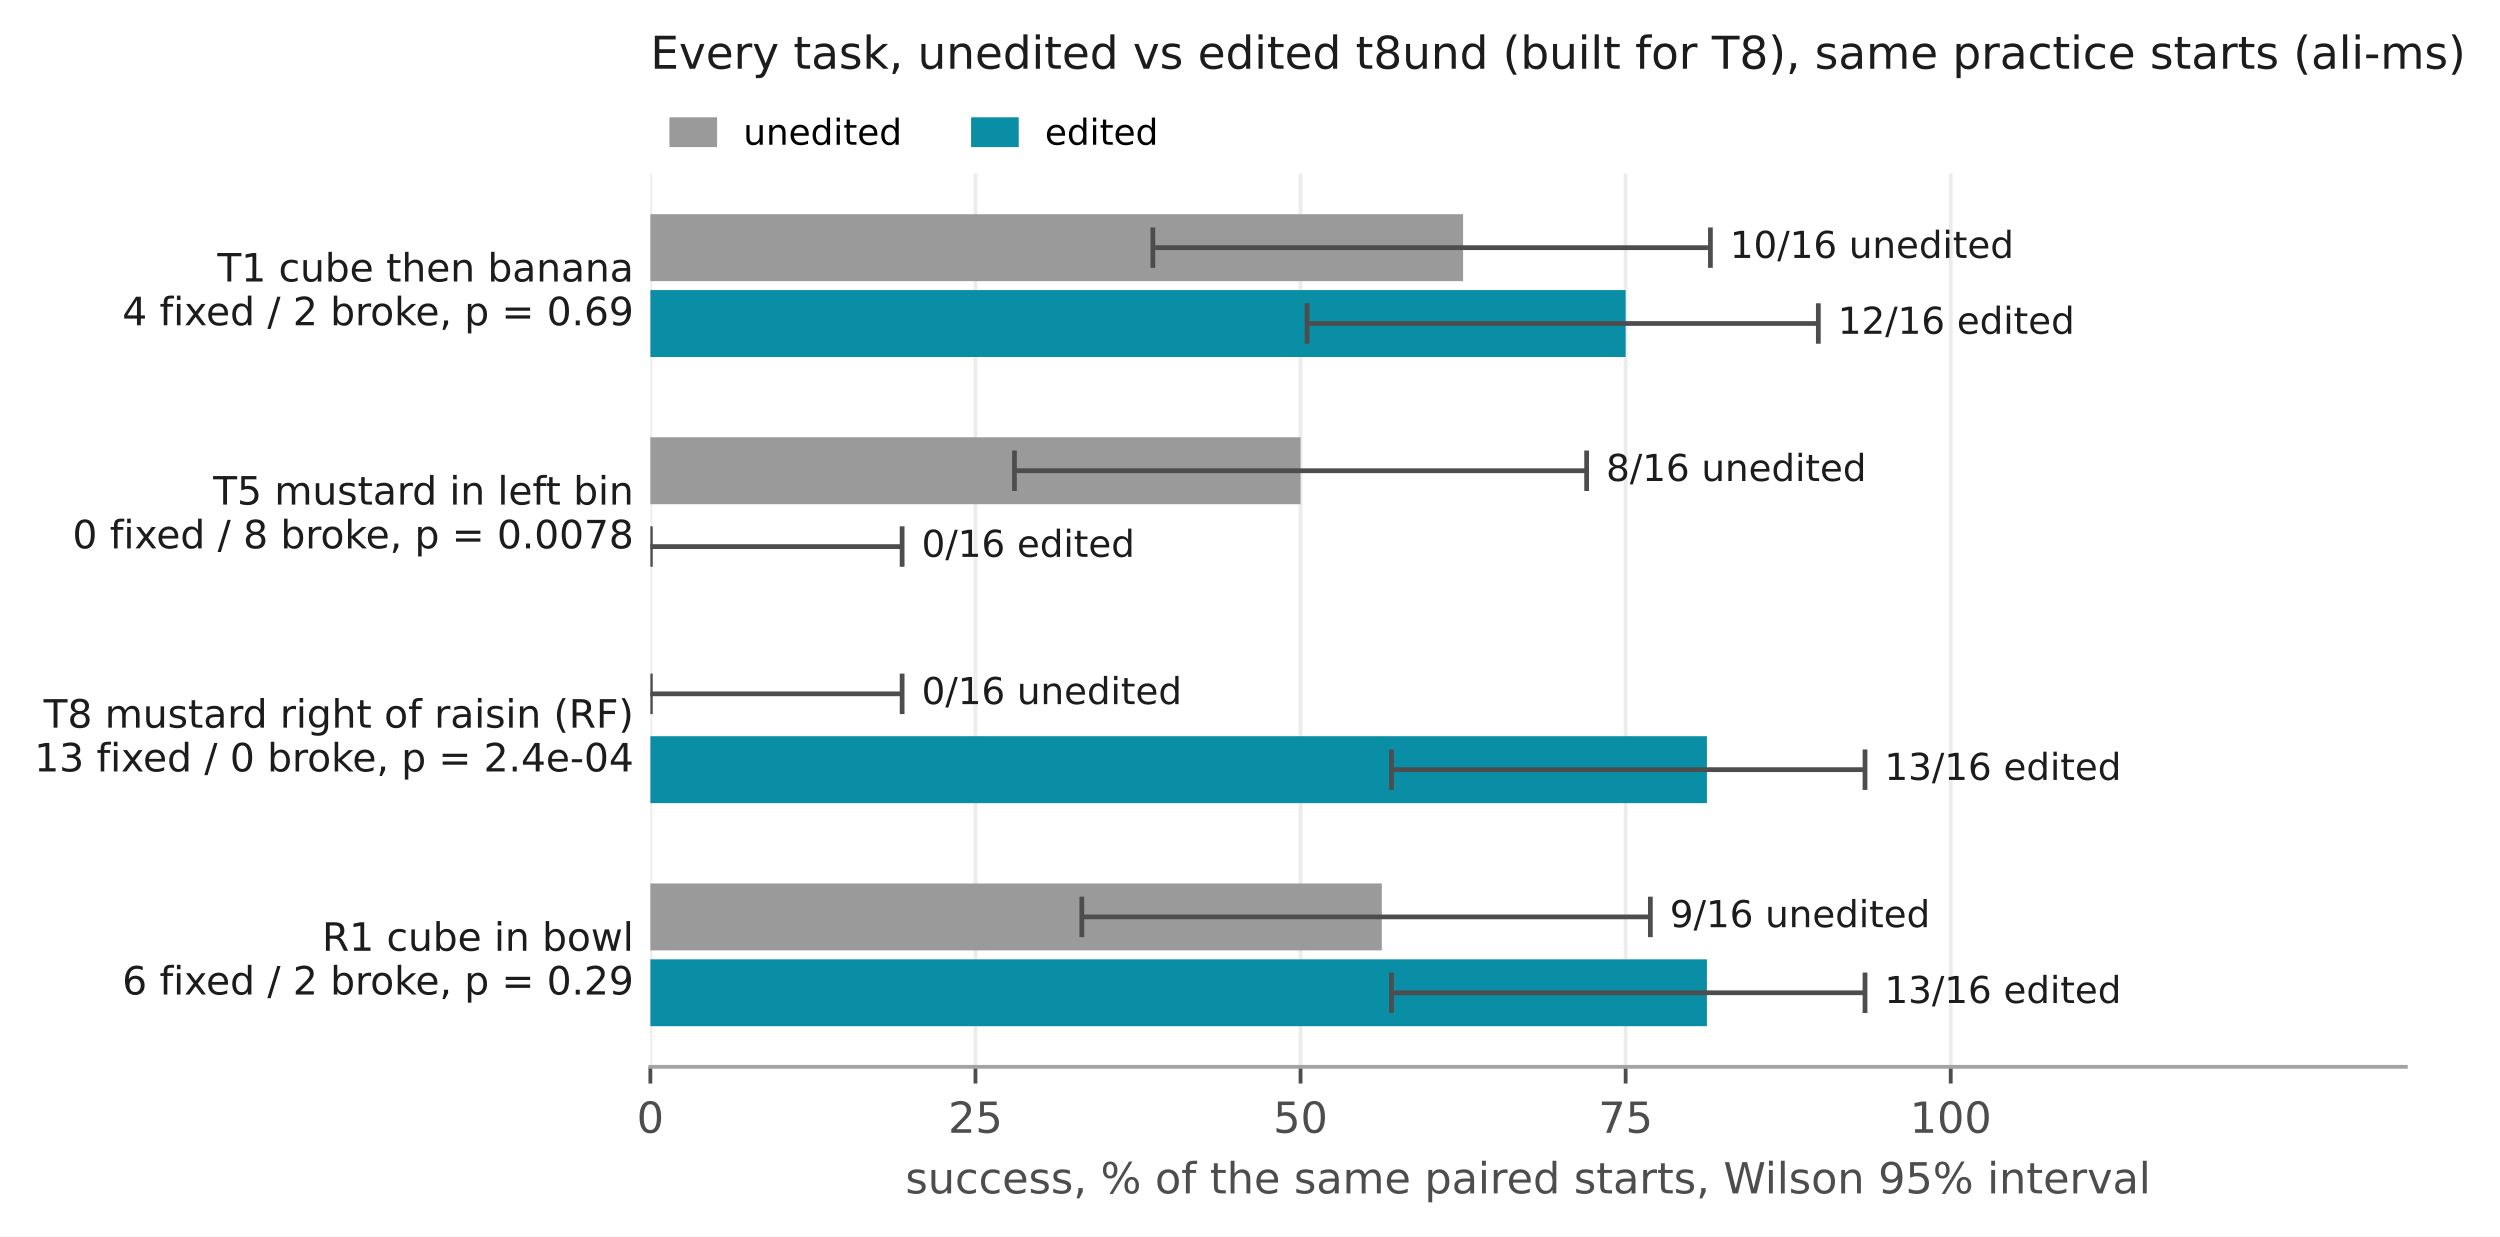
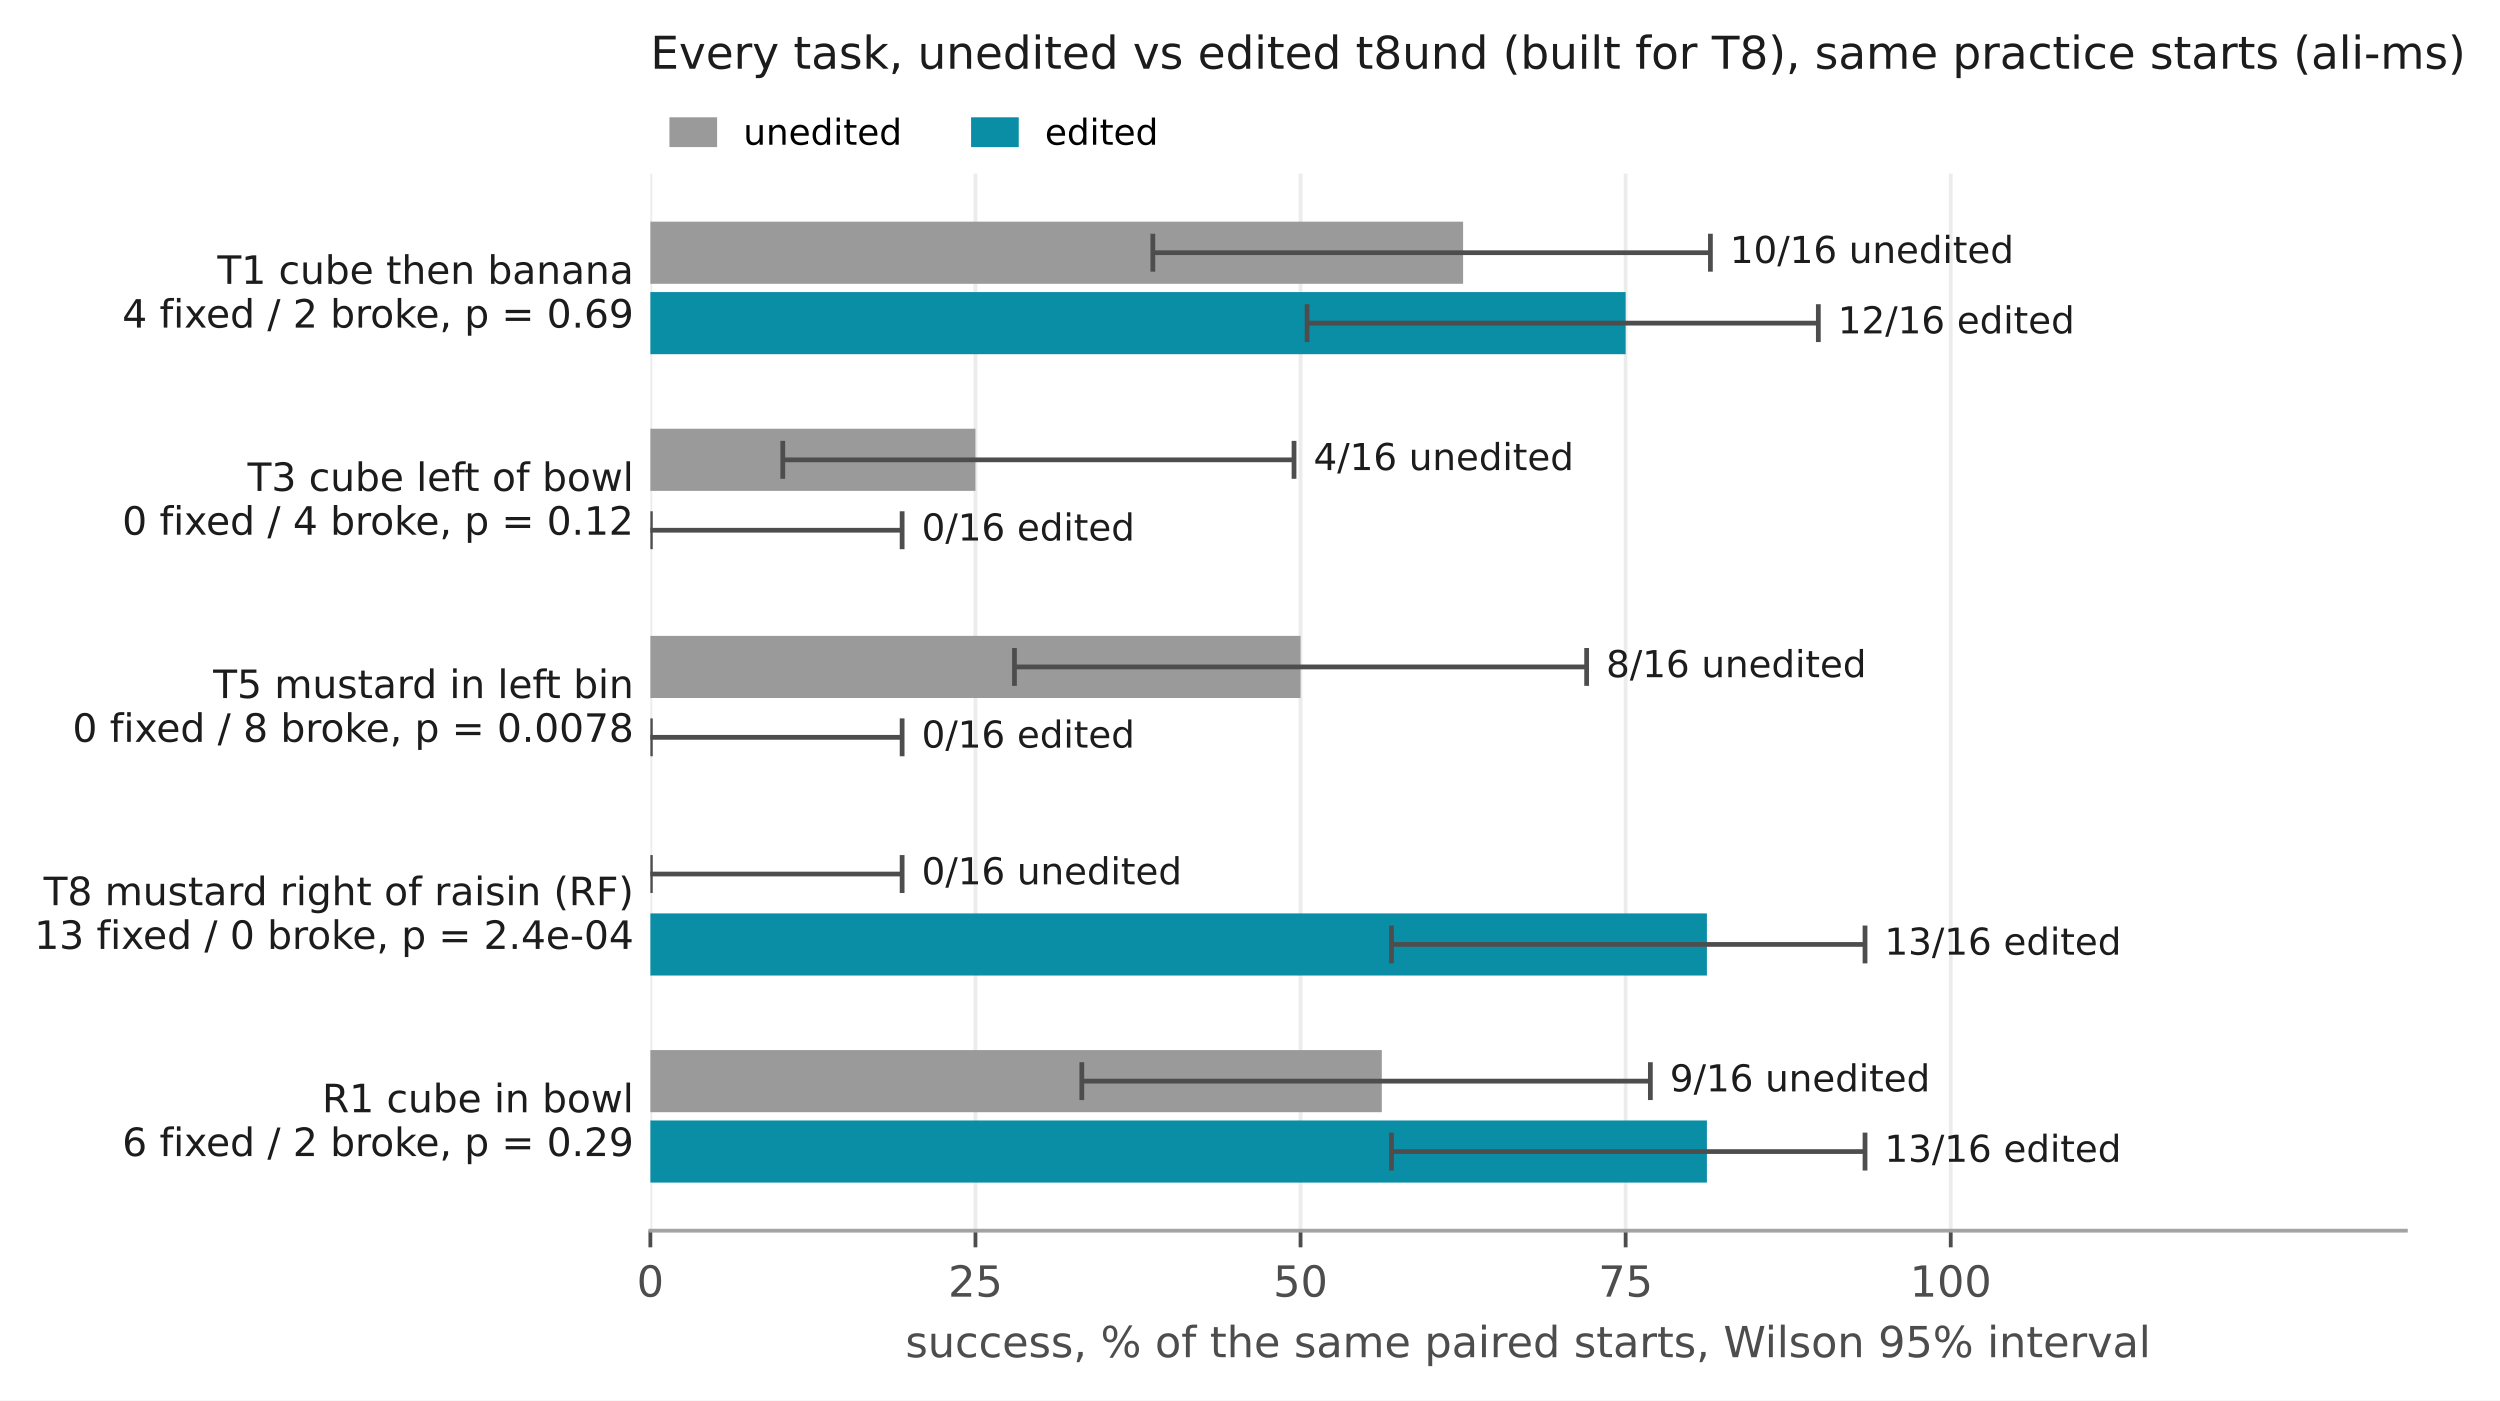
- <svg xmlns="http://www.w3.org/2000/svg" xmlns:xlink="http://www.w3.org/1999/xlink" width="524.466pt" height="259.426pt" viewBox="0 0 524.466 259.426" version="1.1">
+ <svg xmlns="http://www.w3.org/2000/svg" xmlns:xlink="http://www.w3.org/1999/xlink" width="524.466pt" height="293.799pt" viewBox="0 0 524.466 293.799" version="1.1">
  <defs>
    <style type="text/css">*{stroke-linejoin: round; stroke-linecap: butt}</style>
  </defs>
  <g id="figure_1">
    <g id="patch_1">
-       <path d="M 0 259.426  L 524.466 259.426  L 524.466 0  L 0 0  z " style="fill: #ffffff" />
+       <path d="M 0 293.799  L 524.466 293.799  L 524.466 0  L 0 0  z " style="fill: #ffffff" />
    </g>
    <g id="axes_1">
      <g id="patch_2">
-         <path d="M 136.438 223.806  L 504.718 223.806  L 504.718 36.419  L 136.438 36.419  z " style="fill: #ffffff" />
+         <path d="M 136.438 258.179  L 504.718 258.179  L 504.718 36.419  L 136.438 36.419  z " style="fill: #ffffff" />
      </g>
      <g id="matplotlib.axis_1">
        <g id="xtick_1">
          <g id="line2d_1">
-             <path d="M 136.438 223.806  L 136.438 36.419  " clip-path="url(#pbc2aadf7be)" style="fill: none; stroke: #ececec; stroke-width: 0.8; stroke-linecap: square" />
+             <path d="M 136.438 258.179  L 136.438 36.419  " clip-path="url(#p67a9d9fee5)" style="fill: none; stroke: #ececec; stroke-width: 0.8; stroke-linecap: square" />
          </g>
          <g id="line2d_2">
            <defs>
-               <path id="m8ff0589307" d="M 0 0  L 0 3.5  " style="stroke: #4d4d4d; stroke-width: 0.8" />
+               <path id="m4350e3a8eb" d="M 0 0  L 0 3.5  " style="stroke: #4d4d4d; stroke-width: 0.8" />
            </defs>
            <g>
-               <use xlink:href="#m8ff0589307" x="136.438" y="223.806" style="fill: #4d4d4d; stroke: #4d4d4d; stroke-width: 0.8" />
+               <use xlink:href="#m4350e3a8eb" x="136.438" y="258.179" style="fill: #4d4d4d; stroke: #4d4d4d; stroke-width: 0.8" />
            </g>
          </g>
          <g id="text_1">
-             <text style="font-size: 9px; font-family: 'DejaVu Sans'; text-anchor: middle; fill: #4d4d4d" x="136.438" y="237.644" transform="rotate(-0 136.438 237.6443)">0</text>
+             <text style="font-size: 9px; font-family: 'DejaVu Sans'; text-anchor: middle; fill: #4d4d4d" x="136.438" y="272.017" transform="rotate(-0 136.438 272.0171)">0</text>
          </g>
        </g>
        <g id="xtick_2">
          <g id="line2d_3">
-             <path d="M 204.638 223.806  L 204.638 36.419  " clip-path="url(#pbc2aadf7be)" style="fill: none; stroke: #ececec; stroke-width: 0.8; stroke-linecap: square" />
+             <path d="M 204.638 258.179  L 204.638 36.419  " clip-path="url(#p67a9d9fee5)" style="fill: none; stroke: #ececec; stroke-width: 0.8; stroke-linecap: square" />
          </g>
          <g id="line2d_4">
            <g>
-               <use xlink:href="#m8ff0589307" x="204.638" y="223.806" style="fill: #4d4d4d; stroke: #4d4d4d; stroke-width: 0.8" />
+               <use xlink:href="#m4350e3a8eb" x="204.638" y="258.179" style="fill: #4d4d4d; stroke: #4d4d4d; stroke-width: 0.8" />
            </g>
          </g>
          <g id="text_2">
-             <text style="font-size: 9px; font-family: 'DejaVu Sans'; text-anchor: middle; fill: #4d4d4d" x="204.638" y="237.644" transform="rotate(-0 204.638 237.6443)">25</text>
+             <text style="font-size: 9px; font-family: 'DejaVu Sans'; text-anchor: middle; fill: #4d4d4d" x="204.638" y="272.017" transform="rotate(-0 204.638 272.0171)">25</text>
          </g>
        </g>
        <g id="xtick_3">
          <g id="line2d_5">
-             <path d="M 272.838 223.806  L 272.838 36.419  " clip-path="url(#pbc2aadf7be)" style="fill: none; stroke: #ececec; stroke-width: 0.8; stroke-linecap: square" />
+             <path d="M 272.838 258.179  L 272.838 36.419  " clip-path="url(#p67a9d9fee5)" style="fill: none; stroke: #ececec; stroke-width: 0.8; stroke-linecap: square" />
          </g>
          <g id="line2d_6">
            <g>
-               <use xlink:href="#m8ff0589307" x="272.838" y="223.806" style="fill: #4d4d4d; stroke: #4d4d4d; stroke-width: 0.8" />
+               <use xlink:href="#m4350e3a8eb" x="272.838" y="258.179" style="fill: #4d4d4d; stroke: #4d4d4d; stroke-width: 0.8" />
            </g>
          </g>
          <g id="text_3">
-             <text style="font-size: 9px; font-family: 'DejaVu Sans'; text-anchor: middle; fill: #4d4d4d" x="272.838" y="237.644" transform="rotate(-0 272.838 237.6443)">50</text>
+             <text style="font-size: 9px; font-family: 'DejaVu Sans'; text-anchor: middle; fill: #4d4d4d" x="272.838" y="272.017" transform="rotate(-0 272.838 272.0171)">50</text>
          </g>
        </g>
        <g id="xtick_4">
          <g id="line2d_7">
-             <path d="M 341.038 223.806  L 341.038 36.419  " clip-path="url(#pbc2aadf7be)" style="fill: none; stroke: #ececec; stroke-width: 0.8; stroke-linecap: square" />
+             <path d="M 341.038 258.179  L 341.038 36.419  " clip-path="url(#p67a9d9fee5)" style="fill: none; stroke: #ececec; stroke-width: 0.8; stroke-linecap: square" />
          </g>
          <g id="line2d_8">
            <g>
-               <use xlink:href="#m8ff0589307" x="341.038" y="223.806" style="fill: #4d4d4d; stroke: #4d4d4d; stroke-width: 0.8" />
+               <use xlink:href="#m4350e3a8eb" x="341.038" y="258.179" style="fill: #4d4d4d; stroke: #4d4d4d; stroke-width: 0.8" />
            </g>
          </g>
          <g id="text_4">
-             <text style="font-size: 9px; font-family: 'DejaVu Sans'; text-anchor: middle; fill: #4d4d4d" x="341.038" y="237.644" transform="rotate(-0 341.038 237.6443)">75</text>
+             <text style="font-size: 9px; font-family: 'DejaVu Sans'; text-anchor: middle; fill: #4d4d4d" x="341.038" y="272.017" transform="rotate(-0 341.038 272.0171)">75</text>
          </g>
        </g>
        <g id="xtick_5">
          <g id="line2d_9">
-             <path d="M 409.238 223.806  L 409.238 36.419  " clip-path="url(#pbc2aadf7be)" style="fill: none; stroke: #ececec; stroke-width: 0.8; stroke-linecap: square" />
+             <path d="M 409.238 258.179  L 409.238 36.419  " clip-path="url(#p67a9d9fee5)" style="fill: none; stroke: #ececec; stroke-width: 0.8; stroke-linecap: square" />
          </g>
          <g id="line2d_10">
            <g>
-               <use xlink:href="#m8ff0589307" x="409.238" y="223.806" style="fill: #4d4d4d; stroke: #4d4d4d; stroke-width: 0.8" />
+               <use xlink:href="#m4350e3a8eb" x="409.238" y="258.179" style="fill: #4d4d4d; stroke: #4d4d4d; stroke-width: 0.8" />
            </g>
          </g>
          <g id="text_5">
-             <text style="font-size: 9px; font-family: 'DejaVu Sans'; text-anchor: middle; fill: #4d4d4d" x="409.238" y="237.644" transform="rotate(-0 409.238 237.6443)">100</text>
+             <text style="font-size: 9px; font-family: 'DejaVu Sans'; text-anchor: middle; fill: #4d4d4d" x="409.238" y="272.017" transform="rotate(-0 409.238 272.0171)">100</text>
          </g>
        </g>
        <g id="text_6">
-           <text style="font-size: 9px; font-family: 'DejaVu Sans'; text-anchor: middle; fill: #4d4d4d" x="320.578" y="250.355" transform="rotate(-0 320.578 250.3546)">success, % of the same paired starts, Wilson 95% interval</text>
+           <text style="font-size: 9px; font-family: 'DejaVu Sans'; text-anchor: middle; fill: #4d4d4d" x="320.578" y="284.727" transform="rotate(-0 320.578 284.7274)">success, % of the same paired starts, Wilson 95% interval</text>
        </g>
      </g>
      <g id="matplotlib.axis_2">
        <g id="ytick_1">
          <g id="line2d_11" />
          <g id="text_7">
-             <text style="font-size: 8.2px; font-family: 'DejaVu Sans'; fill: #1c1c1c" transform="translate(67.56609 199.4594)">R1 cube in bowl</text>
-             <text style="font-size: 8.2px; font-family: 'DejaVu Sans'; fill: #1c1c1c" transform="translate(25.63847 208.6416)">6 fixed / 2 broke, p = 0.29</text>
+             <text style="font-size: 8.2px; font-family: 'DejaVu Sans'; fill: #1c1c1c" transform="translate(67.56609 233.3424)">R1 cube in bowl</text>
+             <text style="font-size: 8.2px; font-family: 'DejaVu Sans'; fill: #1c1c1c" transform="translate(25.63847 242.5246)">6 fixed / 2 broke, p = 0.29</text>
          </g>
        </g>
        <g id="ytick_2">
          <g id="line2d_12" />
          <g id="text_8">
-             <text style="font-size: 8.2px; font-family: 'DejaVu Sans'; fill: #1c1c1c" transform="translate(9.150062 152.6594)">T8 mustard right of raisin (RF)</text>
-             <text style="font-size: 8.2px; font-family: 'DejaVu Sans'; fill: #1c1c1c" transform="translate(7.2 161.8416)">13 fixed / 0 broke, p = 2.4e-04</text>
+             <text style="font-size: 8.2px; font-family: 'DejaVu Sans'; fill: #1c1c1c" transform="translate(9.150062 189.8941)">T8 mustard right of raisin (RF)</text>
+             <text style="font-size: 8.2px; font-family: 'DejaVu Sans'; fill: #1c1c1c" transform="translate(7.2 199.0763)">13 fixed / 0 broke, p = 2.4e-04</text>
          </g>
        </g>
        <g id="ytick_3">
          <g id="line2d_13" />
          <g id="text_9">
-             <text style="font-size: 8.2px; font-family: 'DejaVu Sans'; fill: #1c1c1c" transform="translate(44.72269 105.8594)">T5 mustard in left bin</text>
-             <text style="font-size: 8.2px; font-family: 'DejaVu Sans'; fill: #1c1c1c" transform="translate(15.20397 115.0417)">0 fixed / 8 broke, p = 0.0078</text>
+             <text style="font-size: 8.2px; font-family: 'DejaVu Sans'; fill: #1c1c1c" transform="translate(44.72269 146.4458)">T5 mustard in left bin</text>
+             <text style="font-size: 8.2px; font-family: 'DejaVu Sans'; fill: #1c1c1c" transform="translate(15.20397 155.6281)">0 fixed / 8 broke, p = 0.0078</text>
          </g>
        </g>
        <g id="ytick_4">
          <g id="line2d_14" />
          <g id="text_10">
-             <text style="font-size: 8.2px; font-family: 'DejaVu Sans'; fill: #1c1c1c" transform="translate(45.60931 59.05944)">T1 cube then banana</text>
-             <text style="font-size: 8.2px; font-family: 'DejaVu Sans'; fill: #1c1c1c" transform="translate(25.63847 68.24165)">4 fixed / 2 broke, p = 0.69</text>
+             <text style="font-size: 8.2px; font-family: 'DejaVu Sans'; fill: #1c1c1c" transform="translate(51.93869 102.9976)">T3 cube left of bowl</text>
+             <text style="font-size: 8.2px; font-family: 'DejaVu Sans'; fill: #1c1c1c" transform="translate(25.63847 112.1798)">0 fixed / 4 broke, p = 0.12</text>
+           </g>
+         </g>
+         <g id="ytick_5">
+           <g id="line2d_15" />
+           <g id="text_11">
+             <text style="font-size: 8.2px; font-family: 'DejaVu Sans'; fill: #1c1c1c" transform="translate(45.60931 59.54929)">T1 cube then banana</text>
+             <text style="font-size: 8.2px; font-family: 'DejaVu Sans'; fill: #1c1c1c" transform="translate(25.63847 68.7315)">4 fixed / 2 broke, p = 0.69</text>
          </g>
        </g>
      </g>
      <g id="patch_3">
-         <path d="M 136.438 58.976  L 306.938 58.976  L 306.938 44.936  L 136.438 44.936  z " clip-path="url(#pbc2aadf7be)" style="fill: #9a9a9a" />
+         <path d="M 136.438 59.533  L 306.938 59.533  L 306.938 46.499  L 136.438 46.499  z " clip-path="url(#p67a9d9fee5)" style="fill: #9a9a9a" />
      </g>
      <g id="patch_4">
-         <path d="M 136.438 74.888  L 341.038 74.888  L 341.038 60.848  L 136.438 60.848  z " clip-path="url(#pbc2aadf7be)" style="fill: #0a8ea6" />
+         <path d="M 136.438 74.305  L 341.038 74.305  L 341.038 61.271  L 136.438 61.271  z " clip-path="url(#p67a9d9fee5)" style="fill: #0a8ea6" />
      </g>
      <g id="patch_5">
-         <path d="M 136.438 105.776  L 272.838 105.776  L 272.838 91.736  L 136.438 91.736  z " clip-path="url(#pbc2aadf7be)" style="fill: #9a9a9a" />
+         <path d="M 136.438 102.981  L 204.638 102.981  L 204.638 89.947  L 136.438 89.947  z " clip-path="url(#p67a9d9fee5)" style="fill: #9a9a9a" />
      </g>
      <g id="patch_6">
-         <path d="M 136.438 121.688  L 136.438 121.688  L 136.438 107.648  L 136.438 107.648  z " clip-path="url(#pbc2aadf7be)" style="fill: #0a8ea6" />
+         <path d="M 136.438 117.754  L 136.438 117.754  L 136.438 104.719  L 136.438 104.719  z " clip-path="url(#p67a9d9fee5)" style="fill: #0a8ea6" />
      </g>
      <g id="patch_7">
-         <path d="M 136.438 152.576  L 136.438 152.576  L 136.438 138.536  L 136.438 138.536  z " clip-path="url(#pbc2aadf7be)" style="fill: #9a9a9a" />
+         <path d="M 136.438 146.43  L 272.838 146.43  L 272.838 133.395  L 136.438 133.395  z " clip-path="url(#p67a9d9fee5)" style="fill: #9a9a9a" />
      </g>
      <g id="patch_8">
-         <path d="M 136.438 168.488  L 358.088 168.488  L 358.088 154.448  L 136.438 154.448  z " clip-path="url(#pbc2aadf7be)" style="fill: #0a8ea6" />
+         <path d="M 136.438 161.202  L 136.438 161.202  L 136.438 148.167  L 136.438 148.167  z " clip-path="url(#p67a9d9fee5)" style="fill: #0a8ea6" />
      </g>
      <g id="patch_9">
-         <path d="M 136.438 199.376  L 289.888 199.376  L 289.888 185.336  L 136.438 185.336  z " clip-path="url(#pbc2aadf7be)" style="fill: #9a9a9a" />
+         <path d="M 136.438 189.878  L 136.438 189.878  L 136.438 176.843  L 136.438 176.843  z " clip-path="url(#p67a9d9fee5)" style="fill: #9a9a9a" />
      </g>
      <g id="patch_10">
-         <path d="M 136.438 215.288  L 358.088 215.288  L 358.088 201.248  L 136.438 201.248  z " clip-path="url(#pbc2aadf7be)" style="fill: #0a8ea6" />
+         <path d="M 136.438 204.65  L 358.088 204.65  L 358.088 191.616  L 136.438 191.616  z " clip-path="url(#p67a9d9fee5)" style="fill: #0a8ea6" />
      </g>
      <g id="patch_11">
-         <path d="M 136.438 223.806  L 504.718 223.806  " style="fill: none; stroke: #a3a3a3; stroke-width: 0.8; stroke-linejoin: miter; stroke-linecap: square" />
-       </g>
-       <g id="line2d_15">
-         <path d="M 241.851 51.956  L 358.821 51.956  " clip-path="url(#pbc2aadf7be)" style="fill: none; stroke: #4d4d4d" />
+         <path d="M 136.438 233.326  L 289.888 233.326  L 289.888 220.292  L 136.438 220.292  z " clip-path="url(#p67a9d9fee5)" style="fill: #9a9a9a" />
+       </g>
+       <g id="patch_12">
+         <path d="M 136.438 248.099  L 358.088 248.099  L 358.088 235.064  L 136.438 235.064  z " clip-path="url(#p67a9d9fee5)" style="fill: #0a8ea6" />
+       </g>
+       <g id="patch_13">
+         <path d="M 136.438 258.179  L 504.718 258.179  " style="fill: none; stroke: #a3a3a3; stroke-width: 0.8; stroke-linejoin: miter; stroke-linecap: square" />
      </g>
      <g id="line2d_16">
-         <path d="M 241.851 55.7  L 241.851 48.212  " clip-path="url(#pbc2aadf7be)" style="fill: none; stroke: #4d4d4d; stroke-linecap: square" />
+         <path d="M 241.851 53.016  L 358.821 53.016  " clip-path="url(#p67a9d9fee5)" style="fill: none; stroke: #4d4d4d" />
      </g>
      <g id="line2d_17">
-         <path d="M 358.821 55.7  L 358.821 48.212  " clip-path="url(#pbc2aadf7be)" style="fill: none; stroke: #4d4d4d; stroke-linecap: square" />
-       </g>
-       <g id="text_11">
-         <text style="font-size: 7.8px; font-family: 'DejaVu Sans'; text-anchor: start; fill: #1c1c1c" x="362.913" y="54.108" transform="rotate(-0 362.9132 54.10843)">10/16 unedited</text>
+         <path d="M 241.851 56.492  L 241.851 49.54  " clip-path="url(#p67a9d9fee5)" style="fill: none; stroke: #4d4d4d; stroke-linecap: square" />
      </g>
      <g id="line2d_18">
-         <path d="M 274.207 67.868  L 381.461 67.868  " clip-path="url(#pbc2aadf7be)" style="fill: none; stroke: #4d4d4d" />
+         <path d="M 358.821 56.492  L 358.821 49.54  " clip-path="url(#p67a9d9fee5)" style="fill: none; stroke: #4d4d4d; stroke-linecap: square" />
+       </g>
+       <g id="text_12">
+         <text style="font-size: 7.8px; font-family: 'DejaVu Sans'; text-anchor: start; fill: #1c1c1c" x="362.913" y="55.168" transform="rotate(-0 362.9132 55.16807)">10/16 unedited</text>
      </g>
      <g id="line2d_19">
-         <path d="M 274.207 71.612  L 274.207 64.124  " clip-path="url(#pbc2aadf7be)" style="fill: none; stroke: #4d4d4d; stroke-linecap: square" />
+         <path d="M 274.207 67.788  L 381.461 67.788  " clip-path="url(#p67a9d9fee5)" style="fill: none; stroke: #4d4d4d" />
      </g>
      <g id="line2d_20">
-         <path d="M 381.461 71.612  L 381.461 64.124  " clip-path="url(#pbc2aadf7be)" style="fill: none; stroke: #4d4d4d; stroke-linecap: square" />
-       </g>
-       <g id="text_12">
-         <text style="font-size: 7.8px; font-family: 'DejaVu Sans'; text-anchor: start; fill: #1c1c1c" x="385.553" y="70.02" transform="rotate(-0 385.5534 70.02043)">12/16 edited</text>
+         <path d="M 274.207 71.264  L 274.207 64.312  " clip-path="url(#p67a9d9fee5)" style="fill: none; stroke: #4d4d4d; stroke-linecap: square" />
      </g>
      <g id="line2d_21">
-         <path d="M 212.821 98.756  L 332.855 98.756  " clip-path="url(#pbc2aadf7be)" style="fill: none; stroke: #4d4d4d" />
+         <path d="M 381.461 71.264  L 381.461 64.312  " clip-path="url(#p67a9d9fee5)" style="fill: none; stroke: #4d4d4d; stroke-linecap: square" />
+       </g>
+       <g id="text_13">
+         <text style="font-size: 7.8px; font-family: 'DejaVu Sans'; text-anchor: start; fill: #1c1c1c" x="385.553" y="69.94" transform="rotate(-0 385.5534 69.94048)">12/16 edited</text>
      </g>
      <g id="line2d_22">
-         <path d="M 212.821 102.5  L 212.821 95.012  " clip-path="url(#pbc2aadf7be)" style="fill: none; stroke: #4d4d4d; stroke-linecap: square" />
+         <path d="M 164.215 96.464  L 271.469 96.464  " clip-path="url(#p67a9d9fee5)" style="fill: none; stroke: #4d4d4d" />
      </g>
      <g id="line2d_23">
-         <path d="M 332.855 102.5  L 332.855 95.012  " clip-path="url(#pbc2aadf7be)" style="fill: none; stroke: #4d4d4d; stroke-linecap: square" />
-       </g>
-       <g id="text_13">
-         <text style="font-size: 7.8px; font-family: 'DejaVu Sans'; text-anchor: start; fill: #1c1c1c" x="336.947" y="100.908" transform="rotate(-0 336.9472 100.9084)">8/16 unedited</text>
+         <path d="M 164.215 99.94  L 164.215 92.988  " clip-path="url(#p67a9d9fee5)" style="fill: none; stroke: #4d4d4d; stroke-linecap: square" />
      </g>
      <g id="line2d_24">
-         <path d="M 136.438 114.668  L 189.254 114.668  " clip-path="url(#pbc2aadf7be)" style="fill: none; stroke: #4d4d4d" />
+         <path d="M 271.469 99.94  L 271.469 92.988  " clip-path="url(#p67a9d9fee5)" style="fill: none; stroke: #4d4d4d; stroke-linecap: square" />
+       </g>
+       <g id="text_14">
+         <text style="font-size: 7.8px; font-family: 'DejaVu Sans'; text-anchor: start; fill: #1c1c1c" x="275.561" y="98.616" transform="rotate(-0 275.5614 98.61634)">4/16 unedited</text>
      </g>
      <g id="line2d_25">
-         <path d="M 136.438 118.412  L 136.438 110.924  " clip-path="url(#pbc2aadf7be)" style="fill: none; stroke: #4d4d4d; stroke-linecap: square" />
+         <path d="M 136.438 111.236  L 189.254 111.236  " clip-path="url(#p67a9d9fee5)" style="fill: none; stroke: #4d4d4d" />
      </g>
      <g id="line2d_26">
-         <path d="M 189.254 118.412  L 189.254 110.924  " clip-path="url(#pbc2aadf7be)" style="fill: none; stroke: #4d4d4d; stroke-linecap: square" />
-       </g>
-       <g id="text_14">
-         <text style="font-size: 7.8px; font-family: 'DejaVu Sans'; text-anchor: start; fill: #1c1c1c" x="193.346" y="116.82" transform="rotate(-0 193.3462 116.8204)">0/16 edited</text>
+         <path d="M 136.438 114.712  L 136.438 107.761  " clip-path="url(#p67a9d9fee5)" style="fill: none; stroke: #4d4d4d; stroke-linecap: square" />
      </g>
      <g id="line2d_27">
-         <path d="M 136.438 145.556  L 189.254 145.556  " clip-path="url(#pbc2aadf7be)" style="fill: none; stroke: #4d4d4d" />
+         <path d="M 189.254 114.712  L 189.254 107.761  " clip-path="url(#p67a9d9fee5)" style="fill: none; stroke: #4d4d4d; stroke-linecap: square" />
+       </g>
+       <g id="text_15">
+         <text style="font-size: 7.8px; font-family: 'DejaVu Sans'; text-anchor: start; fill: #1c1c1c" x="193.346" y="113.389" transform="rotate(-0 193.3462 113.3888)">0/16 edited</text>
      </g>
      <g id="line2d_28">
-         <path d="M 136.438 149.3  L 136.438 141.812  " clip-path="url(#pbc2aadf7be)" style="fill: none; stroke: #4d4d4d; stroke-linecap: square" />
+         <path d="M 212.821 139.912  L 332.855 139.912  " clip-path="url(#p67a9d9fee5)" style="fill: none; stroke: #4d4d4d" />
      </g>
      <g id="line2d_29">
-         <path d="M 189.254 149.3  L 189.254 141.812  " clip-path="url(#pbc2aadf7be)" style="fill: none; stroke: #4d4d4d; stroke-linecap: square" />
-       </g>
-       <g id="text_15">
-         <text style="font-size: 7.8px; font-family: 'DejaVu Sans'; text-anchor: start; fill: #1c1c1c" x="193.346" y="147.708" transform="rotate(-0 193.3462 147.7084)">0/16 unedited</text>
+         <path d="M 212.821 143.388  L 212.821 136.436  " clip-path="url(#p67a9d9fee5)" style="fill: none; stroke: #4d4d4d; stroke-linecap: square" />
      </g>
      <g id="line2d_30">
-         <path d="M 291.91 161.468  L 391.256 161.468  " clip-path="url(#pbc2aadf7be)" style="fill: none; stroke: #4d4d4d" />
+         <path d="M 332.855 143.388  L 332.855 136.436  " clip-path="url(#p67a9d9fee5)" style="fill: none; stroke: #4d4d4d; stroke-linecap: square" />
+       </g>
+       <g id="text_16">
+         <text style="font-size: 7.8px; font-family: 'DejaVu Sans'; text-anchor: start; fill: #1c1c1c" x="336.947" y="142.065" transform="rotate(-0 336.9472 142.0646)">8/16 unedited</text>
      </g>
      <g id="line2d_31">
-         <path d="M 291.91 165.212  L 291.91 157.724  " clip-path="url(#pbc2aadf7be)" style="fill: none; stroke: #4d4d4d; stroke-linecap: square" />
+         <path d="M 136.438 154.685  L 189.254 154.685  " clip-path="url(#p67a9d9fee5)" style="fill: none; stroke: #4d4d4d" />
      </g>
      <g id="line2d_32">
-         <path d="M 391.256 165.212  L 391.256 157.724  " clip-path="url(#pbc2aadf7be)" style="fill: none; stroke: #4d4d4d; stroke-linecap: square" />
-       </g>
-       <g id="text_16">
-         <text style="font-size: 7.8px; font-family: 'DejaVu Sans'; text-anchor: start; fill: #1c1c1c" x="395.348" y="163.62" transform="rotate(-0 395.3481 163.6204)">13/16 edited</text>
+         <path d="M 136.438 158.161  L 136.438 151.209  " clip-path="url(#p67a9d9fee5)" style="fill: none; stroke: #4d4d4d; stroke-linecap: square" />
      </g>
      <g id="line2d_33">
-         <path d="M 226.949 192.356  L 346.225 192.356  " clip-path="url(#pbc2aadf7be)" style="fill: none; stroke: #4d4d4d" />
+         <path d="M 189.254 158.161  L 189.254 151.209  " clip-path="url(#p67a9d9fee5)" style="fill: none; stroke: #4d4d4d; stroke-linecap: square" />
+       </g>
+       <g id="text_17">
+         <text style="font-size: 7.8px; font-family: 'DejaVu Sans'; text-anchor: start; fill: #1c1c1c" x="193.346" y="156.837" transform="rotate(-0 193.3462 156.837)">0/16 edited</text>
      </g>
      <g id="line2d_34">
-         <path d="M 226.949 196.1  L 226.949 188.612  " clip-path="url(#pbc2aadf7be)" style="fill: none; stroke: #4d4d4d; stroke-linecap: square" />
+         <path d="M 136.438 183.361  L 189.254 183.361  " clip-path="url(#p67a9d9fee5)" style="fill: none; stroke: #4d4d4d" />
      </g>
      <g id="line2d_35">
-         <path d="M 346.225 196.1  L 346.225 188.612  " clip-path="url(#pbc2aadf7be)" style="fill: none; stroke: #4d4d4d; stroke-linecap: square" />
-       </g>
-       <g id="text_17">
-         <text style="font-size: 7.8px; font-family: 'DejaVu Sans'; text-anchor: start; fill: #1c1c1c" x="350.317" y="194.508" transform="rotate(-0 350.3169 194.5084)">9/16 unedited</text>
+         <path d="M 136.438 186.836  L 136.438 179.885  " clip-path="url(#p67a9d9fee5)" style="fill: none; stroke: #4d4d4d; stroke-linecap: square" />
      </g>
      <g id="line2d_36">
-         <path d="M 291.91 208.268  L 391.256 208.268  " clip-path="url(#pbc2aadf7be)" style="fill: none; stroke: #4d4d4d" />
+         <path d="M 189.254 186.836  L 189.254 179.885  " clip-path="url(#p67a9d9fee5)" style="fill: none; stroke: #4d4d4d; stroke-linecap: square" />
+       </g>
+       <g id="text_18">
+         <text style="font-size: 7.8px; font-family: 'DejaVu Sans'; text-anchor: start; fill: #1c1c1c" x="193.346" y="185.513" transform="rotate(-0 193.3462 185.5129)">0/16 unedited</text>
      </g>
      <g id="line2d_37">
-         <path d="M 291.91 212.012  L 291.91 204.524  " clip-path="url(#pbc2aadf7be)" style="fill: none; stroke: #4d4d4d; stroke-linecap: square" />
+         <path d="M 291.91 198.133  L 391.256 198.133  " clip-path="url(#p67a9d9fee5)" style="fill: none; stroke: #4d4d4d" />
      </g>
      <g id="line2d_38">
-         <path d="M 391.256 212.012  L 391.256 204.524  " clip-path="url(#pbc2aadf7be)" style="fill: none; stroke: #4d4d4d; stroke-linecap: square" />
-       </g>
-       <g id="text_18">
-         <text style="font-size: 7.8px; font-family: 'DejaVu Sans'; text-anchor: start; fill: #1c1c1c" x="395.348" y="210.42" transform="rotate(-0 395.3481 210.4204)">13/16 edited</text>
+         <path d="M 291.91 201.609  L 291.91 194.657  " clip-path="url(#p67a9d9fee5)" style="fill: none; stroke: #4d4d4d; stroke-linecap: square" />
+       </g>
+       <g id="line2d_39">
+         <path d="M 391.256 201.609  L 391.256 194.657  " clip-path="url(#p67a9d9fee5)" style="fill: none; stroke: #4d4d4d; stroke-linecap: square" />
      </g>
      <g id="text_19">
+         <text style="font-size: 7.8px; font-family: 'DejaVu Sans'; text-anchor: start; fill: #1c1c1c" x="395.348" y="200.285" transform="rotate(-0 395.3481 200.2853)">13/16 edited</text>
+       </g>
+       <g id="line2d_40">
+         <path d="M 226.949 226.809  L 346.225 226.809  " clip-path="url(#p67a9d9fee5)" style="fill: none; stroke: #4d4d4d" />
+       </g>
+       <g id="line2d_41">
+         <path d="M 226.949 230.285  L 226.949 223.333  " clip-path="url(#p67a9d9fee5)" style="fill: none; stroke: #4d4d4d; stroke-linecap: square" />
+       </g>
+       <g id="line2d_42">
+         <path d="M 346.225 230.285  L 346.225 223.333  " clip-path="url(#p67a9d9fee5)" style="fill: none; stroke: #4d4d4d; stroke-linecap: square" />
+       </g>
+       <g id="text_20">
+         <text style="font-size: 7.8px; font-family: 'DejaVu Sans'; text-anchor: start; fill: #1c1c1c" x="350.317" y="228.961" transform="rotate(-0 350.3169 228.9612)">9/16 unedited</text>
+       </g>
+       <g id="line2d_43">
+         <path d="M 291.91 241.581  L 391.256 241.581  " clip-path="url(#p67a9d9fee5)" style="fill: none; stroke: #4d4d4d" />
+       </g>
+       <g id="line2d_44">
+         <path d="M 291.91 245.057  L 291.91 238.105  " clip-path="url(#p67a9d9fee5)" style="fill: none; stroke: #4d4d4d; stroke-linecap: square" />
+       </g>
+       <g id="line2d_45">
+         <path d="M 391.256 245.057  L 391.256 238.105  " clip-path="url(#p67a9d9fee5)" style="fill: none; stroke: #4d4d4d; stroke-linecap: square" />
+       </g>
+       <g id="text_21">
+         <text style="font-size: 7.8px; font-family: 'DejaVu Sans'; text-anchor: start; fill: #1c1c1c" x="395.348" y="243.734" transform="rotate(-0 395.3481 243.7336)">13/16 edited</text>
+       </g>
+       <g id="text_22">
        <text style="font-size: 9.5px; font-family: 'DejaVu Sans'; text-anchor: start; fill: #1c1c1c" x="136.438" y="14.419" transform="rotate(-0 136.438 14.41852)">Every task, unedited vs edited t8und (built for T8), same practice starts (ali-ms)</text>
      </g>
      <g id="legend_1">
-         <g id="patch_12">
+         <g id="patch_14">
          <path d="M 140.938 30.359  L 149.938 30.359  L 149.938 25.109  L 140.938 25.109  z " style="fill: #9a9a9a; stroke: #9a9a9a; stroke-linejoin: miter" />
        </g>
-         <g id="text_20">
+         <g id="text_23">
          <text style="font-size: 7.5px; font-family: 'DejaVu Sans'; text-anchor: start" x="155.938" y="30.359" transform="rotate(-0 155.938 30.35875)">unedited</text>
        </g>
-         <g id="patch_13">
+         <g id="patch_15">
          <path d="M 204.22 30.359  L 213.22 30.359  L 213.22 25.109  L 204.22 25.109  z " style="fill: #0a8ea6; stroke: #0a8ea6; stroke-linejoin: miter" />
        </g>
-         <g id="text_21">
+         <g id="text_24">
          <text style="font-size: 7.5px; font-family: 'DejaVu Sans'; text-anchor: start" x="219.22" y="30.359" transform="rotate(-0 219.2205 30.35875)">edited</text>
        </g>
      </g>
    </g>
  </g>
  <defs>
-     <clipPath id="pbc2aadf7be">
-       <rect x="136.438" y="36.419" width="368.28" height="187.387" />
+     <clipPath id="p67a9d9fee5">
+       <rect x="136.438" y="36.419" width="368.28" height="221.76" />
    </clipPath>
  </defs>
</svg>
